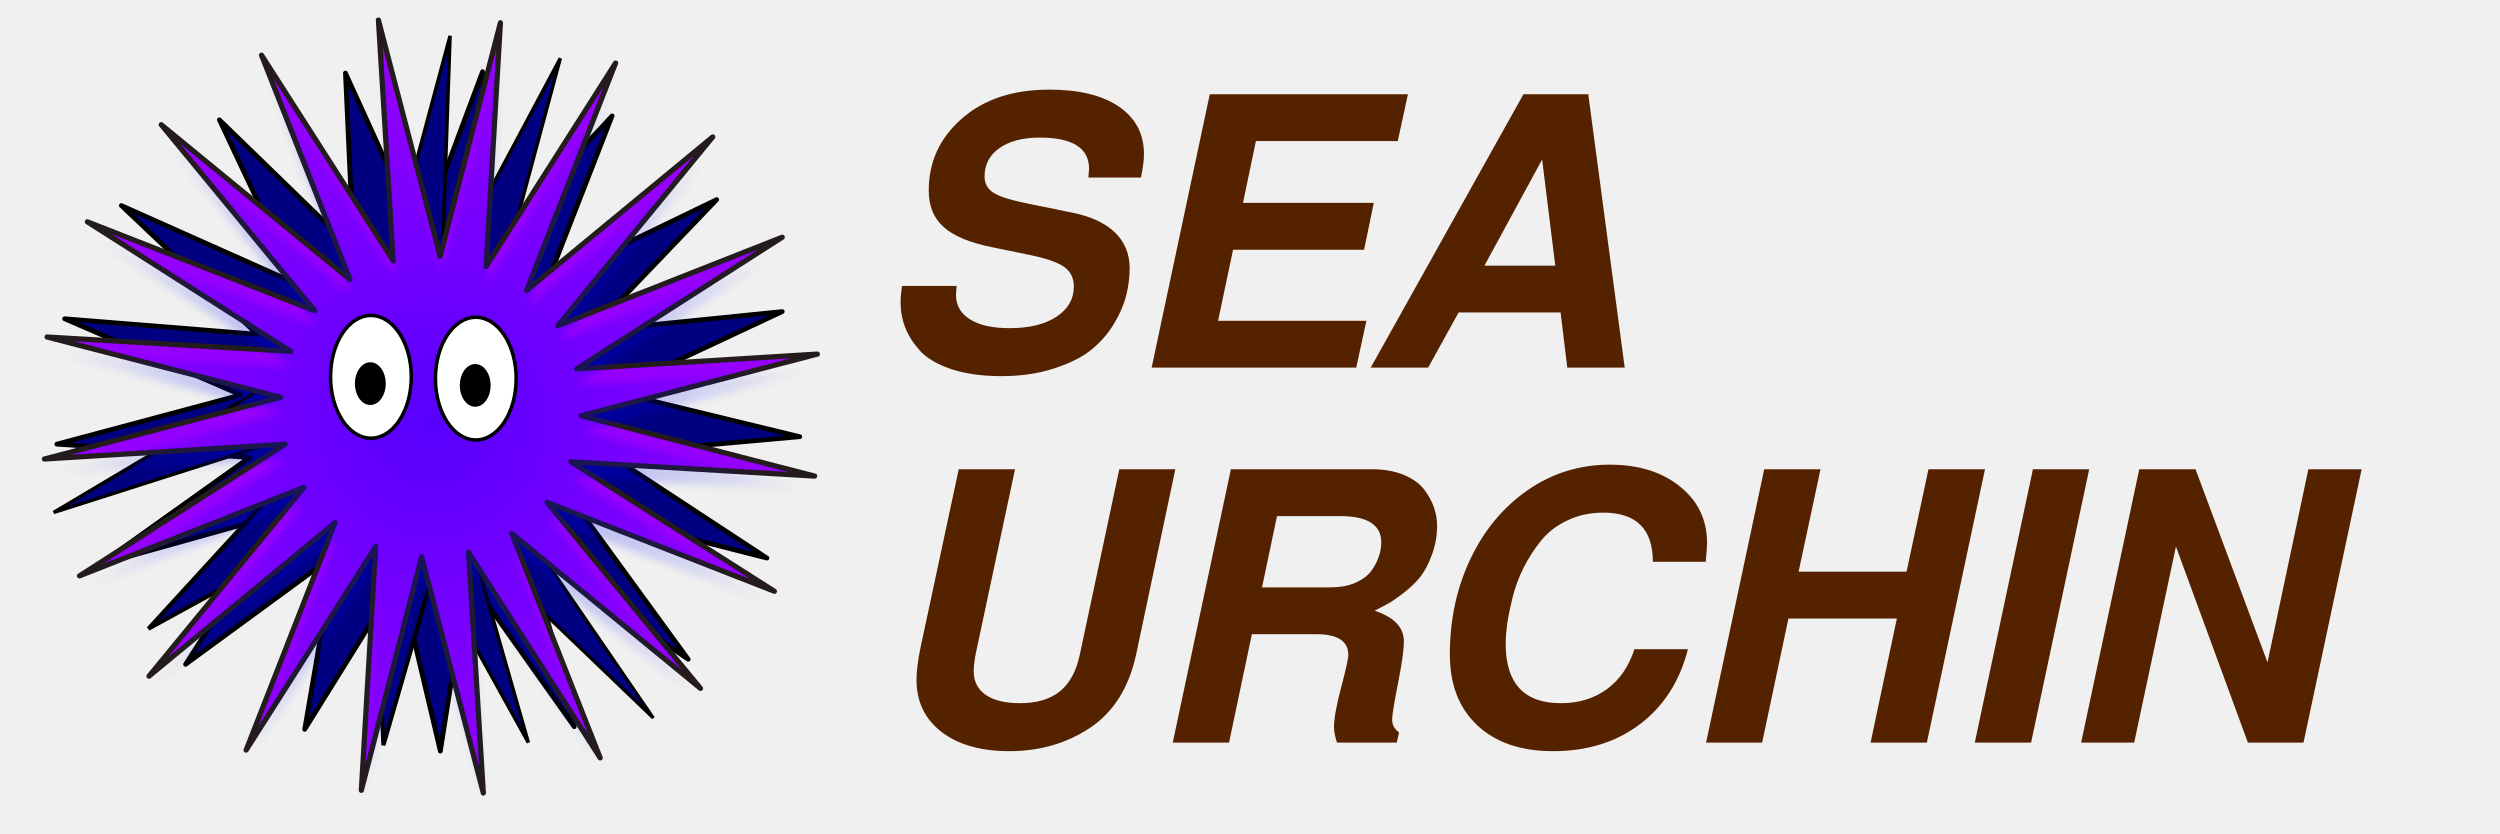
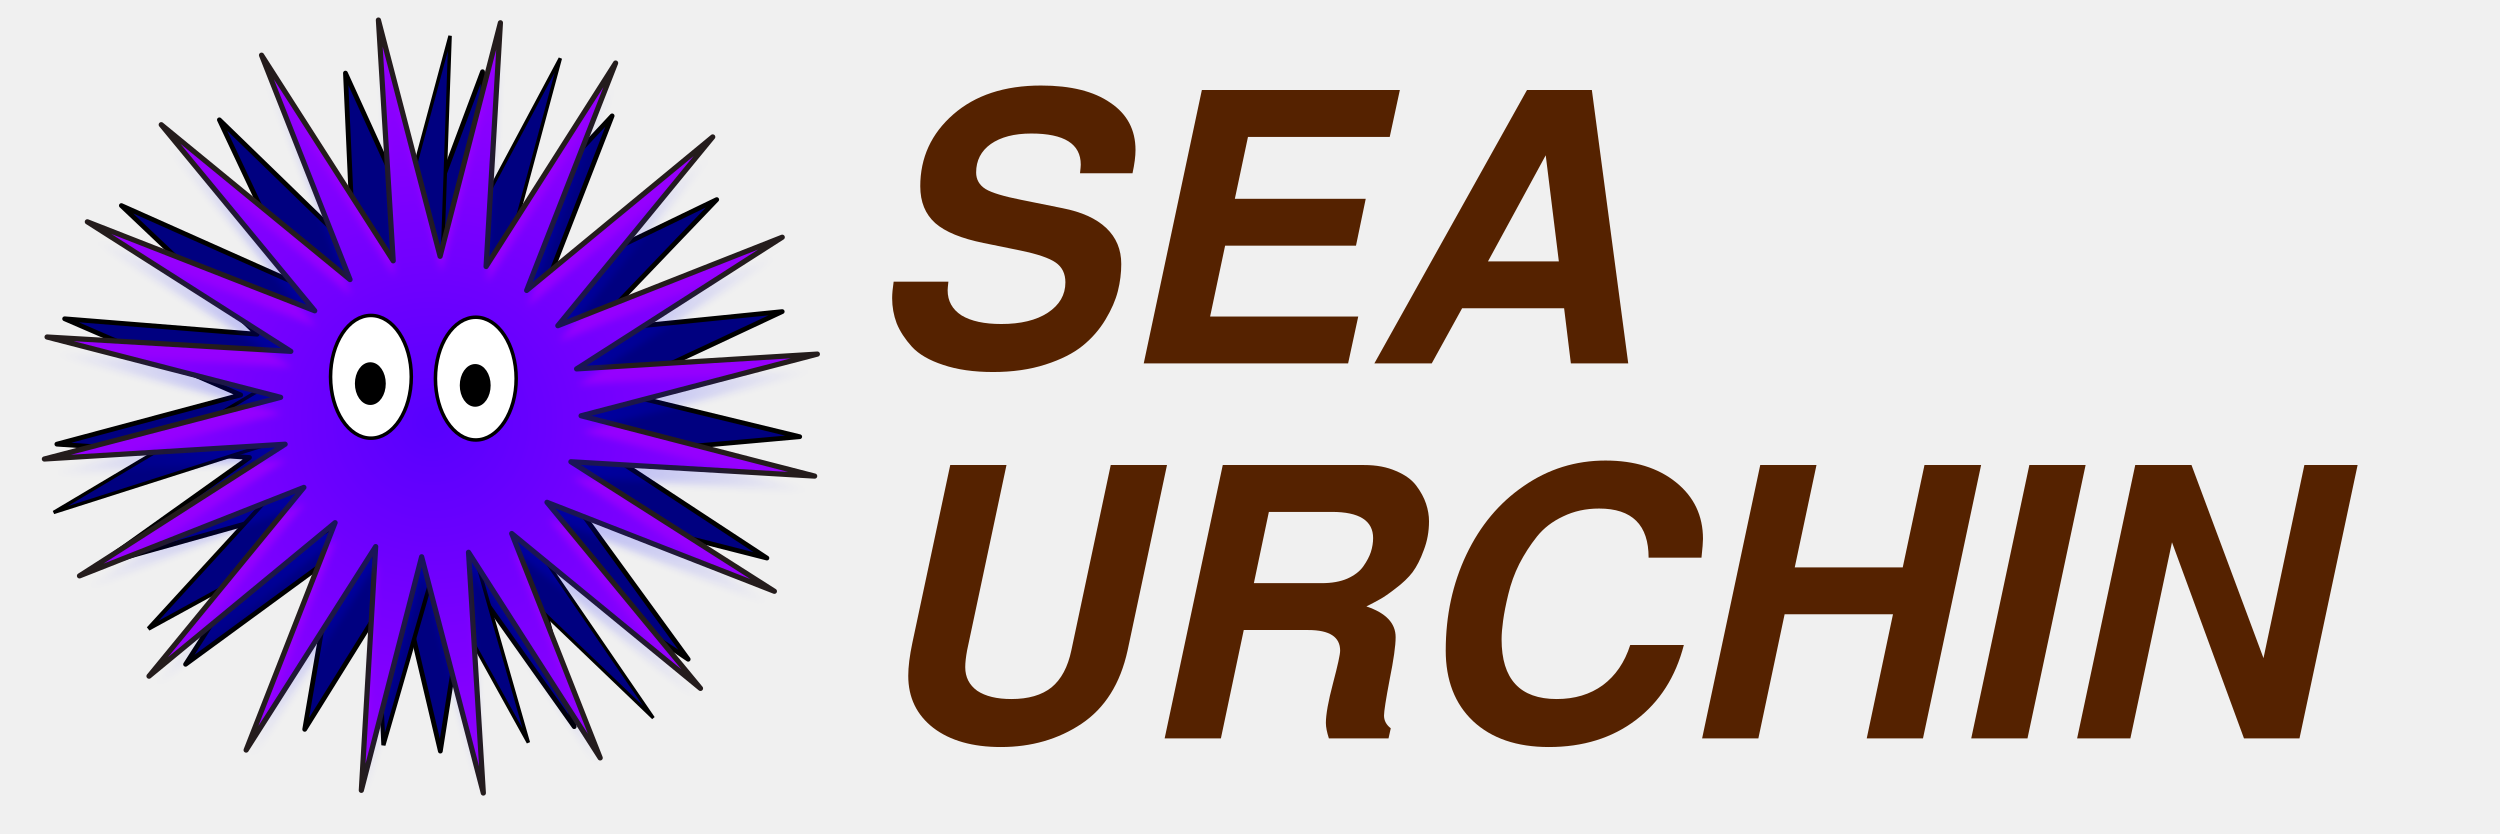
<svg xmlns="http://www.w3.org/2000/svg" xmlns:xlink="http://www.w3.org/1999/xlink" width="600" height="200" viewBox="0 0 169.333 56.444" version="1.1" id="svg8">
  <defs id="defs2">
    <linearGradient id="linearGradient4310">
      <stop style="stop-color:#0000ff;stop-opacity:1;" offset="0" id="stop4312" />
      <stop style="stop-color:#0000ff;stop-opacity:0;" offset="1" id="stop4314" />
    </linearGradient>
    <radialGradient xlink:href="#linearGradient4310" id="radialGradient4316" cx="123.02" cy="-13.213" fx="123.02" fy="-13.213" r="26.178" gradientTransform="translate(-19.88815,80.68905)" gradientUnits="userSpaceOnUse" />
    <filter style="color-interpolation-filters:sRGB" id="filter4462" x="-0.012" width="1.024" y="-0.012" height="1.024">
      <feGaussianBlur stdDeviation="0.262" id="feGaussianBlur4464" />
    </filter>
  </defs>
  <g transform="translate(-73.86765,-38.87547)" id="layer1">
    <g id="g4177" transform="matrix(0.9929905,0.1181943,-0.1181943,0.9929905,9.526606,-12.44941)">
      <path d="m 119.76,51.047 -7.401,9.837 12.702,-2.829 -10.8,6.716 12.979,1.559 -12.739,2.688 11.504,5.737 -12.958,-1.703 8.474,9.14 -11.427,-5.864 4.3,11.309 -8.353,-9.233 -0.454,11.95 -4.151,-11.355 -5.147,10.977 0.612,-11.943 -9.145,8.522 5.293,-10.919 -11.908,4.916 9.258,-8.42 -13.063,0.646 11.973,-4.784 -12.453,-3.711 13.071,-0.501 -10.162,-7.567 12.404,3.849 -6.498,-10.401 10.061,7.679 -1.956,-11.831 6.36,10.472 2.849,-11.662 1.8,11.851 7.27,-9.919 -3.004,11.629 z" id="path4508" style="opacity:1;fill:#000080;fill-opacity:1;stroke:#000000;stroke-width:0.323;stroke-linecap:round;stroke-linejoin:round;stroke-miterlimit:4;stroke-dasharray:none;stroke-dashoffset:0;stroke-opacity:1" />
      <path id="path4145-8" d="m 98.585,71.659 3.125,18.752 3.125,-19.036 z" style="fill:#000080;fill-opacity:1;fill-rule:evenodd;stroke:#000000;stroke-width:0.282px;stroke-linecap:butt;stroke-linejoin:miter;stroke-opacity:1" />
      <path id="path4145-7" d="M 96.067,69.022 84.972,84.459 100.675,73.254 Z" style="fill:#000080;fill-opacity:1;fill-rule:evenodd;stroke:#000000;stroke-width:0.282px;stroke-linecap:butt;stroke-linejoin:miter;stroke-opacity:1" />
    </g>
    <path style="fill:#000080;fill-opacity:1;fill-rule:evenodd;stroke:#000000;stroke-width:0.235px;stroke-linecap:butt;stroke-linejoin:miter;stroke-opacity:1" d="M 93.758,63.916 77.501,73.585 95.791,67.75 Z" id="path4145-1" />
    <path style="fill:#000080;fill-opacity:1;fill-rule:evenodd;stroke:#000000;stroke-width:0.235px;stroke-linecap:butt;stroke-linejoin:miter;stroke-opacity:1" d="m 106.91,61.09 4.91,-18.267 -9.041,16.936 z" id="path4145" />
    <path style="fill:#000080;fill-opacity:1;fill-rule:evenodd;stroke:#000000;stroke-width:0.22px;stroke-linecap:butt;stroke-linejoin:miter;stroke-opacity:1" d="M 104.559,74.509 118.118,87.506 107.546,72.067 Z" id="path4145-722" />
    <path style="fill:#000080;fill-opacity:1;fill-rule:evenodd;stroke:#000000;stroke-width:0.235px;stroke-linecap:butt;stroke-linejoin:miter;stroke-opacity:1" d="m 103.695,60.208 0.658,-18.904 -4.982,18.541 z" id="path4145-72-6" />
    <path style="fill:#000080;fill-opacity:1;fill-rule:evenodd;stroke:#000000;stroke-width:0.235px;stroke-linecap:butt;stroke-linejoin:miter;stroke-opacity:1" d="m 100.489,72.629 9.167,16.546 -5.272,-18.46 z" id="path4145-72" />
    <path style="opacity:1;fill:#9600fe;fill-opacity:1;stroke:#241c1c;stroke-width:0.353;stroke-linecap:round;stroke-linejoin:round;stroke-miterlimit:4;stroke-dasharray:none;stroke-dashoffset:0;stroke-opacity:1" id="path4508-0" d="m 115.564,43.146 -6.025,15.401 12.603,-10.396 -10.49,12.785 15.198,-5.992 -13.927,8.918 16.306,-1.003 -16.001,4.178 15.818,4.085 -16.509,-0.971 13.781,8.773 -15.401,-6.025 10.396,12.603 -12.785,-10.49 5.992,15.198 -8.918,-13.927 1.003,16.306 -4.178,-16.001 -4.085,15.818 0.971,-16.509 L 90.539,89.679 96.564,74.278 83.961,84.674 94.451,71.889 79.253,77.881 93.18,68.963 76.874,69.965 92.875,65.788 77.057,61.702 93.566,62.673 79.785,53.9 95.186,59.925 84.79,47.323 97.576,57.812 91.583,42.614 100.501,56.541 99.499,40.235 l 4.178,16.001 4.085,-15.818 -0.971,16.509 z" />
    <path style="opacity:0.42;fill:url(#radialGradient4316);fill-opacity:1;stroke:#241c1c;stroke-width:0;stroke-linecap:round;stroke-linejoin:round;stroke-miterlimit:4;stroke-dasharray:none;stroke-dashoffset:0;stroke-opacity:1;filter:url(#filter4462)" id="path4508-0-1" d="m 115.644,44.21 -6.025,15.401 12.603,-10.396 -10.49,12.785 15.198,-5.992 -13.927,8.918 16.306,-1.003 -16.001,4.178 15.818,4.085 -16.509,-0.971 13.781,8.773 -15.401,-6.025 10.396,12.603 -12.785,-10.49 5.992,15.198 -8.918,-13.927 1.003,16.306 -4.178,-16.001 -4.085,15.818 0.971,-16.509 -8.773,13.781 6.025,-15.401 -12.603,10.396 10.49,-12.785 -15.198,5.992 13.927,-8.918 -16.306,1.003 16.001,-4.178 -15.818,-4.085 16.509,0.971 -13.781,-8.773 15.401,6.025 -10.396,-12.603 12.785,10.49 -5.992,-15.198 8.918,13.927 -1.003,-16.306 4.178,16.001 4.085,-15.818 -0.971,16.509 z" />
    <g id="g4570" transform="translate(-47.31727,-52.74234)">
      <ellipse ry="4.157" rx="2.735" cy="117.141" cx="146.309" id="path4546" style="opacity:1;fill:#ffffff;fill-opacity:1;stroke:#000000;stroke-width:0.239;stroke-linecap:round;stroke-linejoin:round;stroke-miterlimit:4;stroke-dasharray:none;stroke-dashoffset:0;stroke-opacity:1" />
      <ellipse ry="1.27" rx="0.869" cy="117.601" cx="146.269" id="path4548" style="opacity:1;fill:#000000;fill-opacity:1;stroke:#000000;stroke-width:0.353;stroke-linecap:round;stroke-linejoin:round;stroke-miterlimit:4;stroke-dasharray:none;stroke-dashoffset:0;stroke-opacity:1" />
    </g>
    <g id="g4570-8" transform="translate(-40.21377,-52.62176)">
      <ellipse ry="4.157" rx="2.735" cy="117.141" cx="146.309" id="path4546-6" style="opacity:1;fill:#ffffff;fill-opacity:1;stroke:#000000;stroke-width:0.239;stroke-linecap:round;stroke-linejoin:round;stroke-miterlimit:4;stroke-dasharray:none;stroke-dashoffset:0;stroke-opacity:1" />
      <ellipse ry="1.27" rx="0.869" cy="117.601" cx="146.269" id="path4548-7" style="opacity:1;fill:#000000;fill-opacity:1;stroke:#000000;stroke-width:0.353;stroke-linecap:round;stroke-linejoin:round;stroke-miterlimit:4;stroke-dasharray:none;stroke-dashoffset:0;stroke-opacity:1" />
    </g>
  </g>
-   <text id="text4141" y="24.899" x="59.064" style="font-style:italic;font-variant:normal;font-weight:600;font-stretch:normal;font-size:25.4px;line-height:100%;font-family:FreeSans;-inkscape-font-specification:'FreeSans, Semi-Bold Italic';text-align:start;letter-spacing:0px;word-spacing:0px;writing-mode:lr;text-anchor:start;fill:#552200;fill-opacity:1;stroke:none;stroke-width:1px;stroke-linecap:butt;stroke-linejoin:miter;stroke-opacity:1;" xml:space="preserve">
-     <tspan y="24.899" x="59.064" id="tspan4143">SEA</tspan>
-     <tspan id="tspan4145" y="50.299" x="59.064">URCHIN</tspan>
-   </text>
+   <g style="font-style:italic;font-variant:normal;font-weight:600;font-stretch:normal;font-size:25.4px;line-height:100%;font-family:FreeSans;-inkscape-font-specification:'FreeSans, Semi-Bold Italic';text-align:start;letter-spacing:0px;word-spacing:0px;writing-mode:lr-tb;text-anchor:start;fill:#552200;fill-opacity:1;stroke:none;stroke-width:1px;stroke-linecap:butt;stroke-linejoin:miter;stroke-opacity:1" id="text4141" transform="translate(-0.5682327,-0.2841163)">
+     <path d="m 62.9,12.91 q 0,-2.921 2.235,-4.877 2.235,-1.956 5.944,-1.956 3.023,0 4.699,1.168 1.702,1.143 1.702,3.2 0,0.635 -0.203,1.575 l -3.556,0 q 0.051,-0.457 0.051,-0.584 0,-2.108 -3.353,-2.108 -1.727,0 -2.743,0.711 -0.991,0.711 -0.991,1.93 0,0.711 0.635,1.118 0.635,0.381 2.438,0.737 l 2.769,0.559 q 1.956,0.381 2.972,1.346 1.016,0.965 1.016,2.438 0,0.914 -0.229,1.829 -0.229,0.914 -0.838,1.93 -0.61,1.016 -1.549,1.778 -0.94,0.762 -2.515,1.27 -1.575,0.508 -3.556,0.508 -1.956,0 -3.378,-0.483 -1.397,-0.457 -2.108,-1.219 -0.711,-0.787 -1.041,-1.6 -0.305,-0.813 -0.305,-1.702 0,-0.432 0.102,-1.118 l 3.708,0 q -0.051,0.457 -0.051,0.584 0,1.092 0.94,1.702 0.965,0.584 2.692,0.584 1.981,0 3.15,-0.762 1.194,-0.787 1.194,-2.057 0,-0.889 -0.66,-1.346 -0.66,-0.457 -2.388,-0.813 l -2.489,-0.508 q -2.261,-0.457 -3.277,-1.346 -1.016,-0.914 -1.016,-2.489 z" id="path4160" />
+     <path d="m 83.549,16.923 -1.016,4.801 10.033,0 -0.686,3.175 -13.843,0 3.937,-18.517 13.411,0 -0.686,3.175 -9.601,0 -0.889,4.191 8.865,0 -0.66,3.175 -8.865,0 z" id="path4162" />
+     <path d="m 106.51,21.165 -6.909,0 -2.057,3.734 -3.886,0 10.338,-18.517 4.394,0 2.464,18.517 -3.886,0 -0.457,-3.734 z m -0.356,-3.175 -0.889,-7.188 -3.912,7.188 4.801,0 z" id="path4164" />
+     <path d="m 75.803,31.782 3.81,0 -2.667,12.548 q -0.737,3.378 -3.124,4.978 -2.362,1.575 -5.461,1.575 -2.87,0 -4.572,-1.295 -1.702,-1.321 -1.702,-3.531 0,-0.914 0.279,-2.235 l 2.565,-12.04 3.81,0 -2.667,12.548 q -0.127,0.686 -0.127,1.143 0,1.016 0.813,1.6 0.838,0.559 2.311,0.559 1.727,0 2.718,-0.787 0.991,-0.813 1.346,-2.515 l 2.667,-12.548 z" id="path4166" />
+     <path d="m 90.374,49.257 q 0,-0.864 0.483,-2.692 0.483,-1.829 0.483,-2.21 0,-1.397 -2.159,-1.397 l -4.369,0 -1.549,7.341 -3.81,0 3.937,-18.517 9.576,0 q 1.245,0 2.159,0.406 0.914,0.381 1.372,0.991 0.457,0.61 0.66,1.219 0.203,0.61 0.203,1.194 0,1.041 -0.356,1.956 -0.33,0.914 -0.762,1.499 -0.432,0.559 -1.143,1.092 -0.686,0.533 -1.067,0.737 -0.356,0.203 -0.914,0.483 1.981,0.66 1.981,2.083 0,0.864 -0.406,2.87 -0.381,2.007 -0.381,2.438 0,0.508 0.457,0.864 l -0.152,0.686 -4.039,0 q -0.203,-0.635 -0.203,-1.041 z m 3.2,-12.522 q 0,-1.778 -2.794,-1.778 l -4.267,0 -1.016,4.826 4.597,0 q 1.016,0 1.727,-0.305 0.737,-0.33 1.092,-0.838 0.356,-0.508 0.508,-0.965 0.152,-0.483 0.152,-0.94 z" id="path4168" />
+     <path d="m 98.493,44.33 q 0,-3.531 1.397,-6.477 1.397,-2.946 3.886,-4.648 2.489,-1.727 5.537,-1.727 2.946,0 4.775,1.473 1.829,1.473 1.829,3.835 0,0.33 -0.102,1.27 l -3.581,0 q 0,-3.327 -3.353,-3.327 -1.346,0 -2.438,0.533 -1.092,0.508 -1.778,1.372 -0.686,0.864 -1.194,1.854 -0.483,0.965 -0.737,2.032 -0.254,1.041 -0.356,1.803 -0.102,0.737 -0.102,1.27 0,4.039 3.734,4.039 1.829,0 3.124,-0.94 1.295,-0.965 1.854,-2.718 l 3.632,0 q -0.838,3.251 -3.251,5.08 -2.413,1.829 -5.893,1.829 -3.251,0 -5.131,-1.753 -1.854,-1.753 -1.854,-4.801 z" id="path4170" />
+     <path d="m 128.787,41.891 -7.341,0 -1.778,8.407 -3.81,0 3.937,-18.517 3.81,0 -1.473,6.934 7.315,0 1.473,-6.934 3.835,0 -3.937,18.517 -3.81,0 1.778,-8.407 z" id="path4172" />
+     <path d="m 141.833,31.782 -3.937,18.517 -3.81,0 3.937,-18.517 3.81,0 z" id="path4174" />
+     <path d="m 160.257,31.782 -3.937,18.517 -3.759,0 -4.877,-13.284 -2.819,13.284 -3.607,0 3.937,-18.517 3.81,0 4.877,13.081 2.769,-13.081 3.607,0 z" id="path4176" />
+   </g>
</svg>
